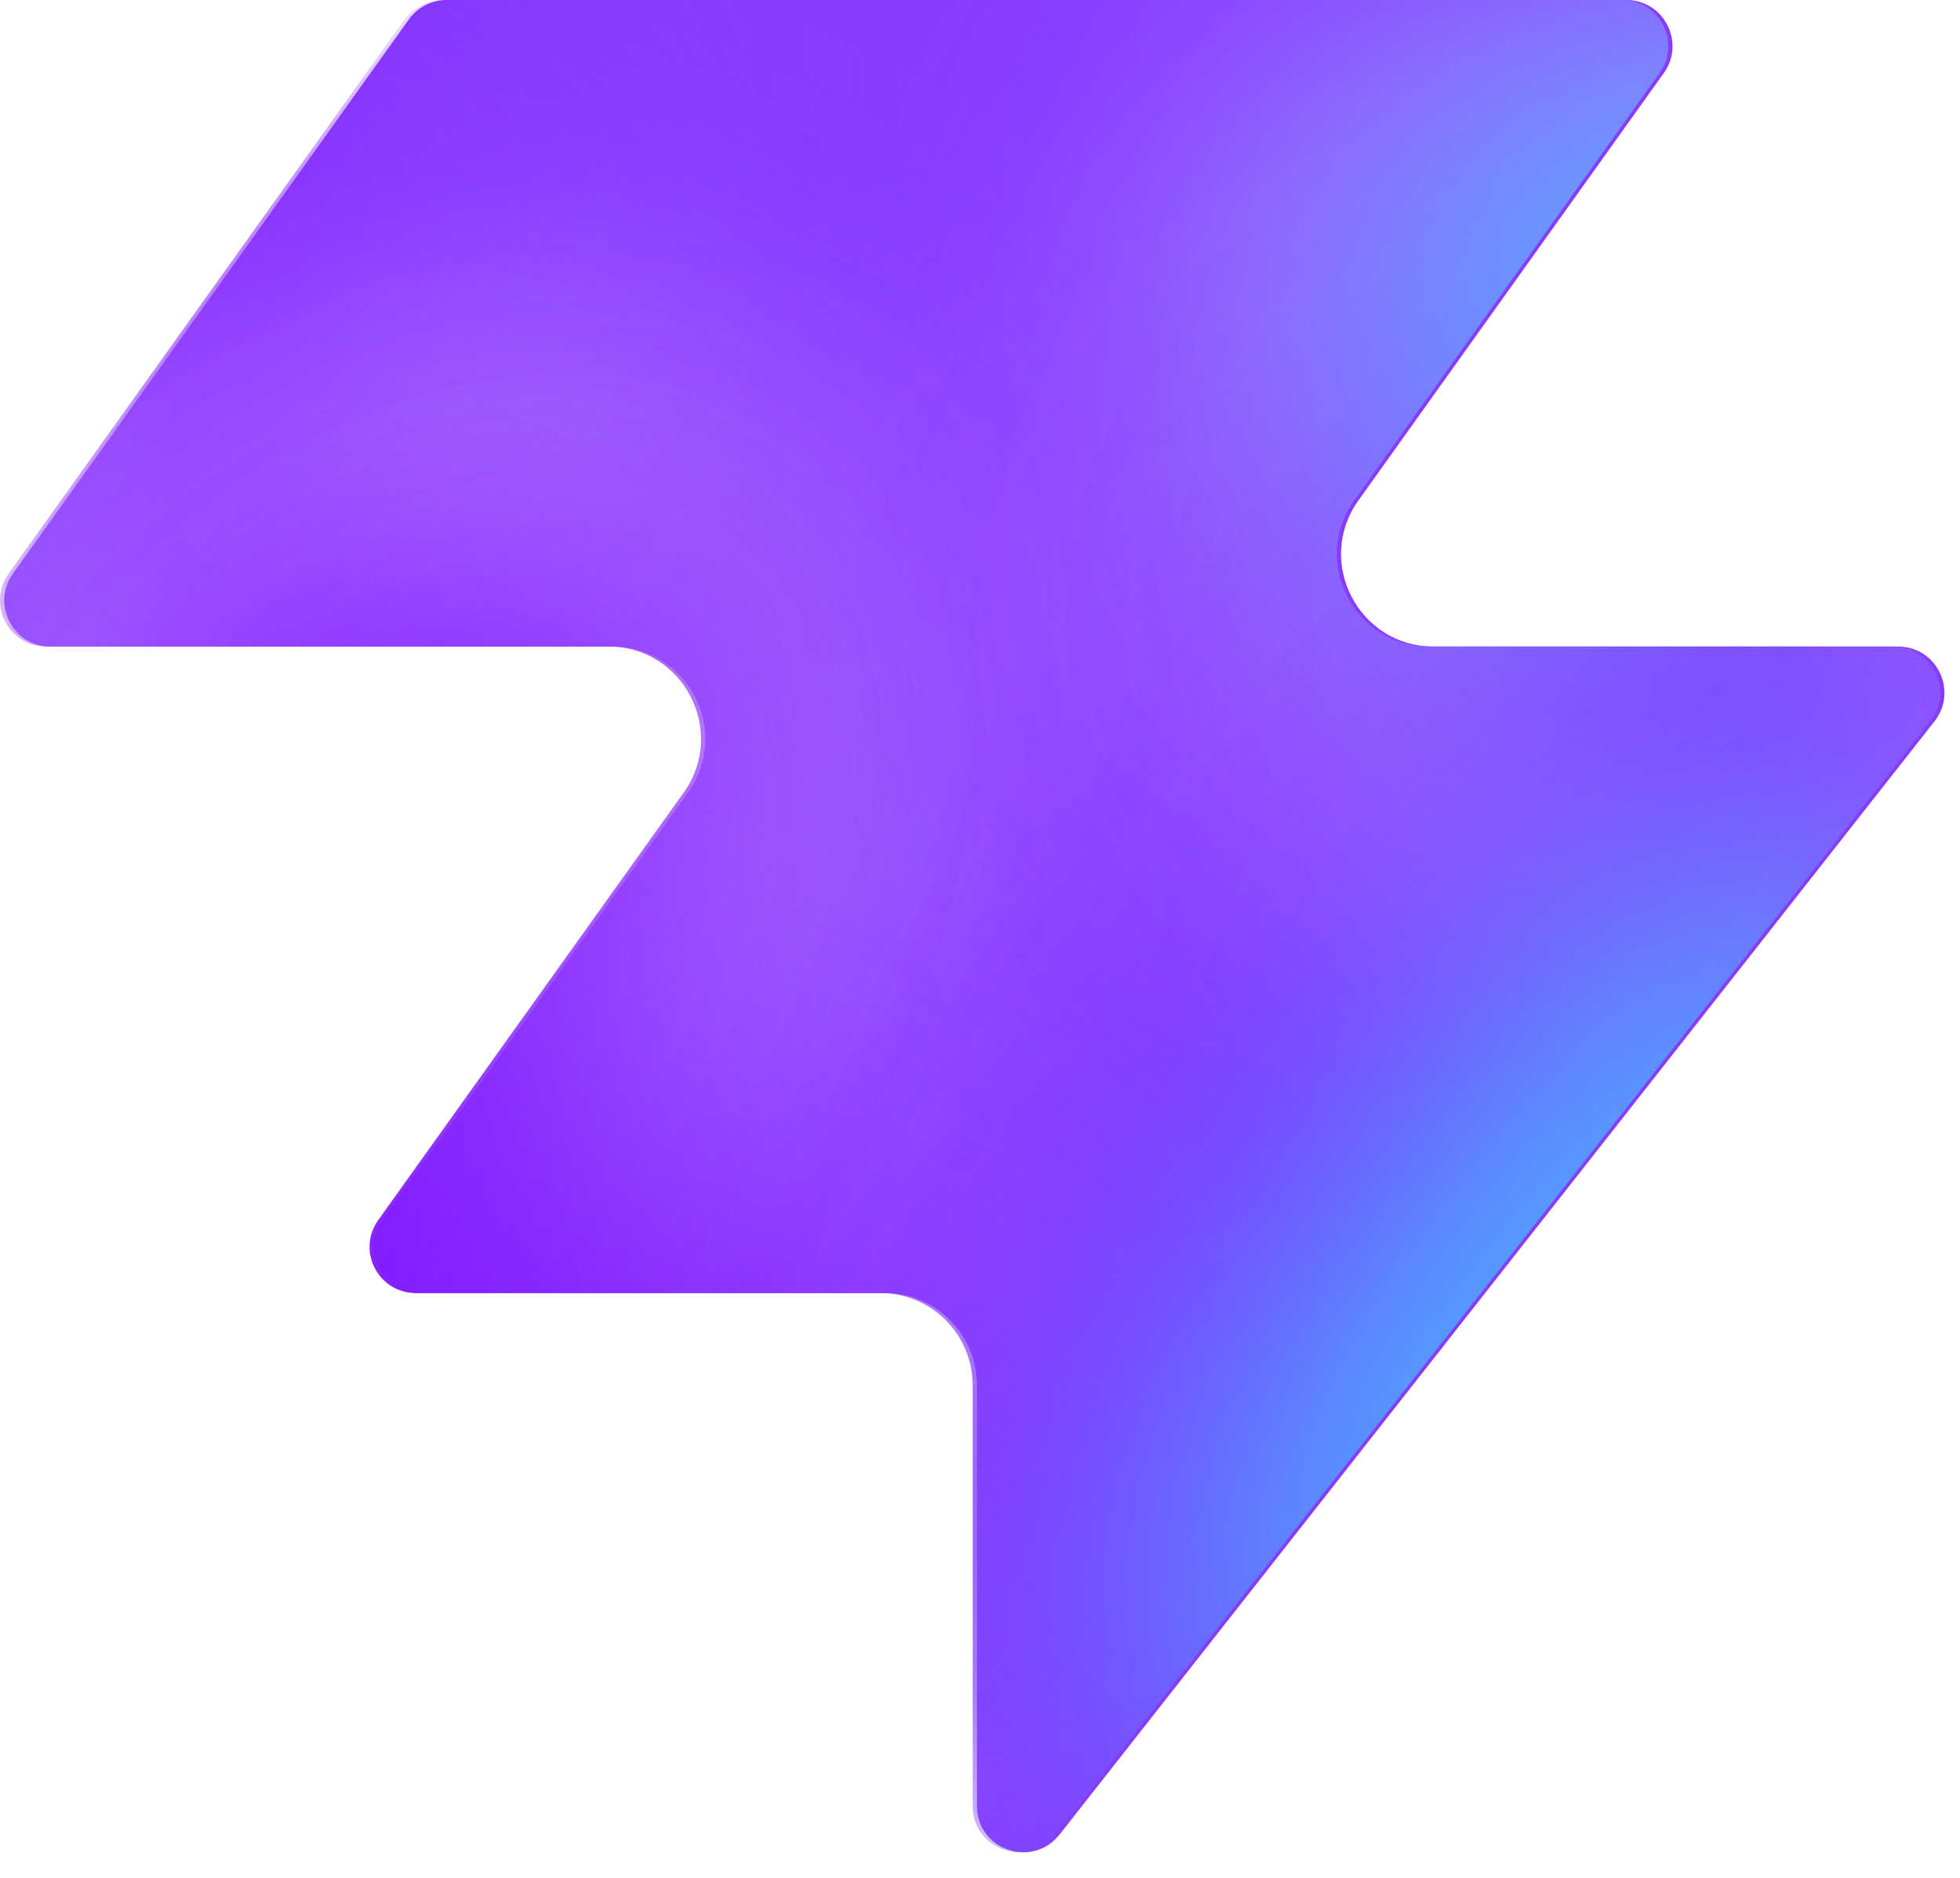
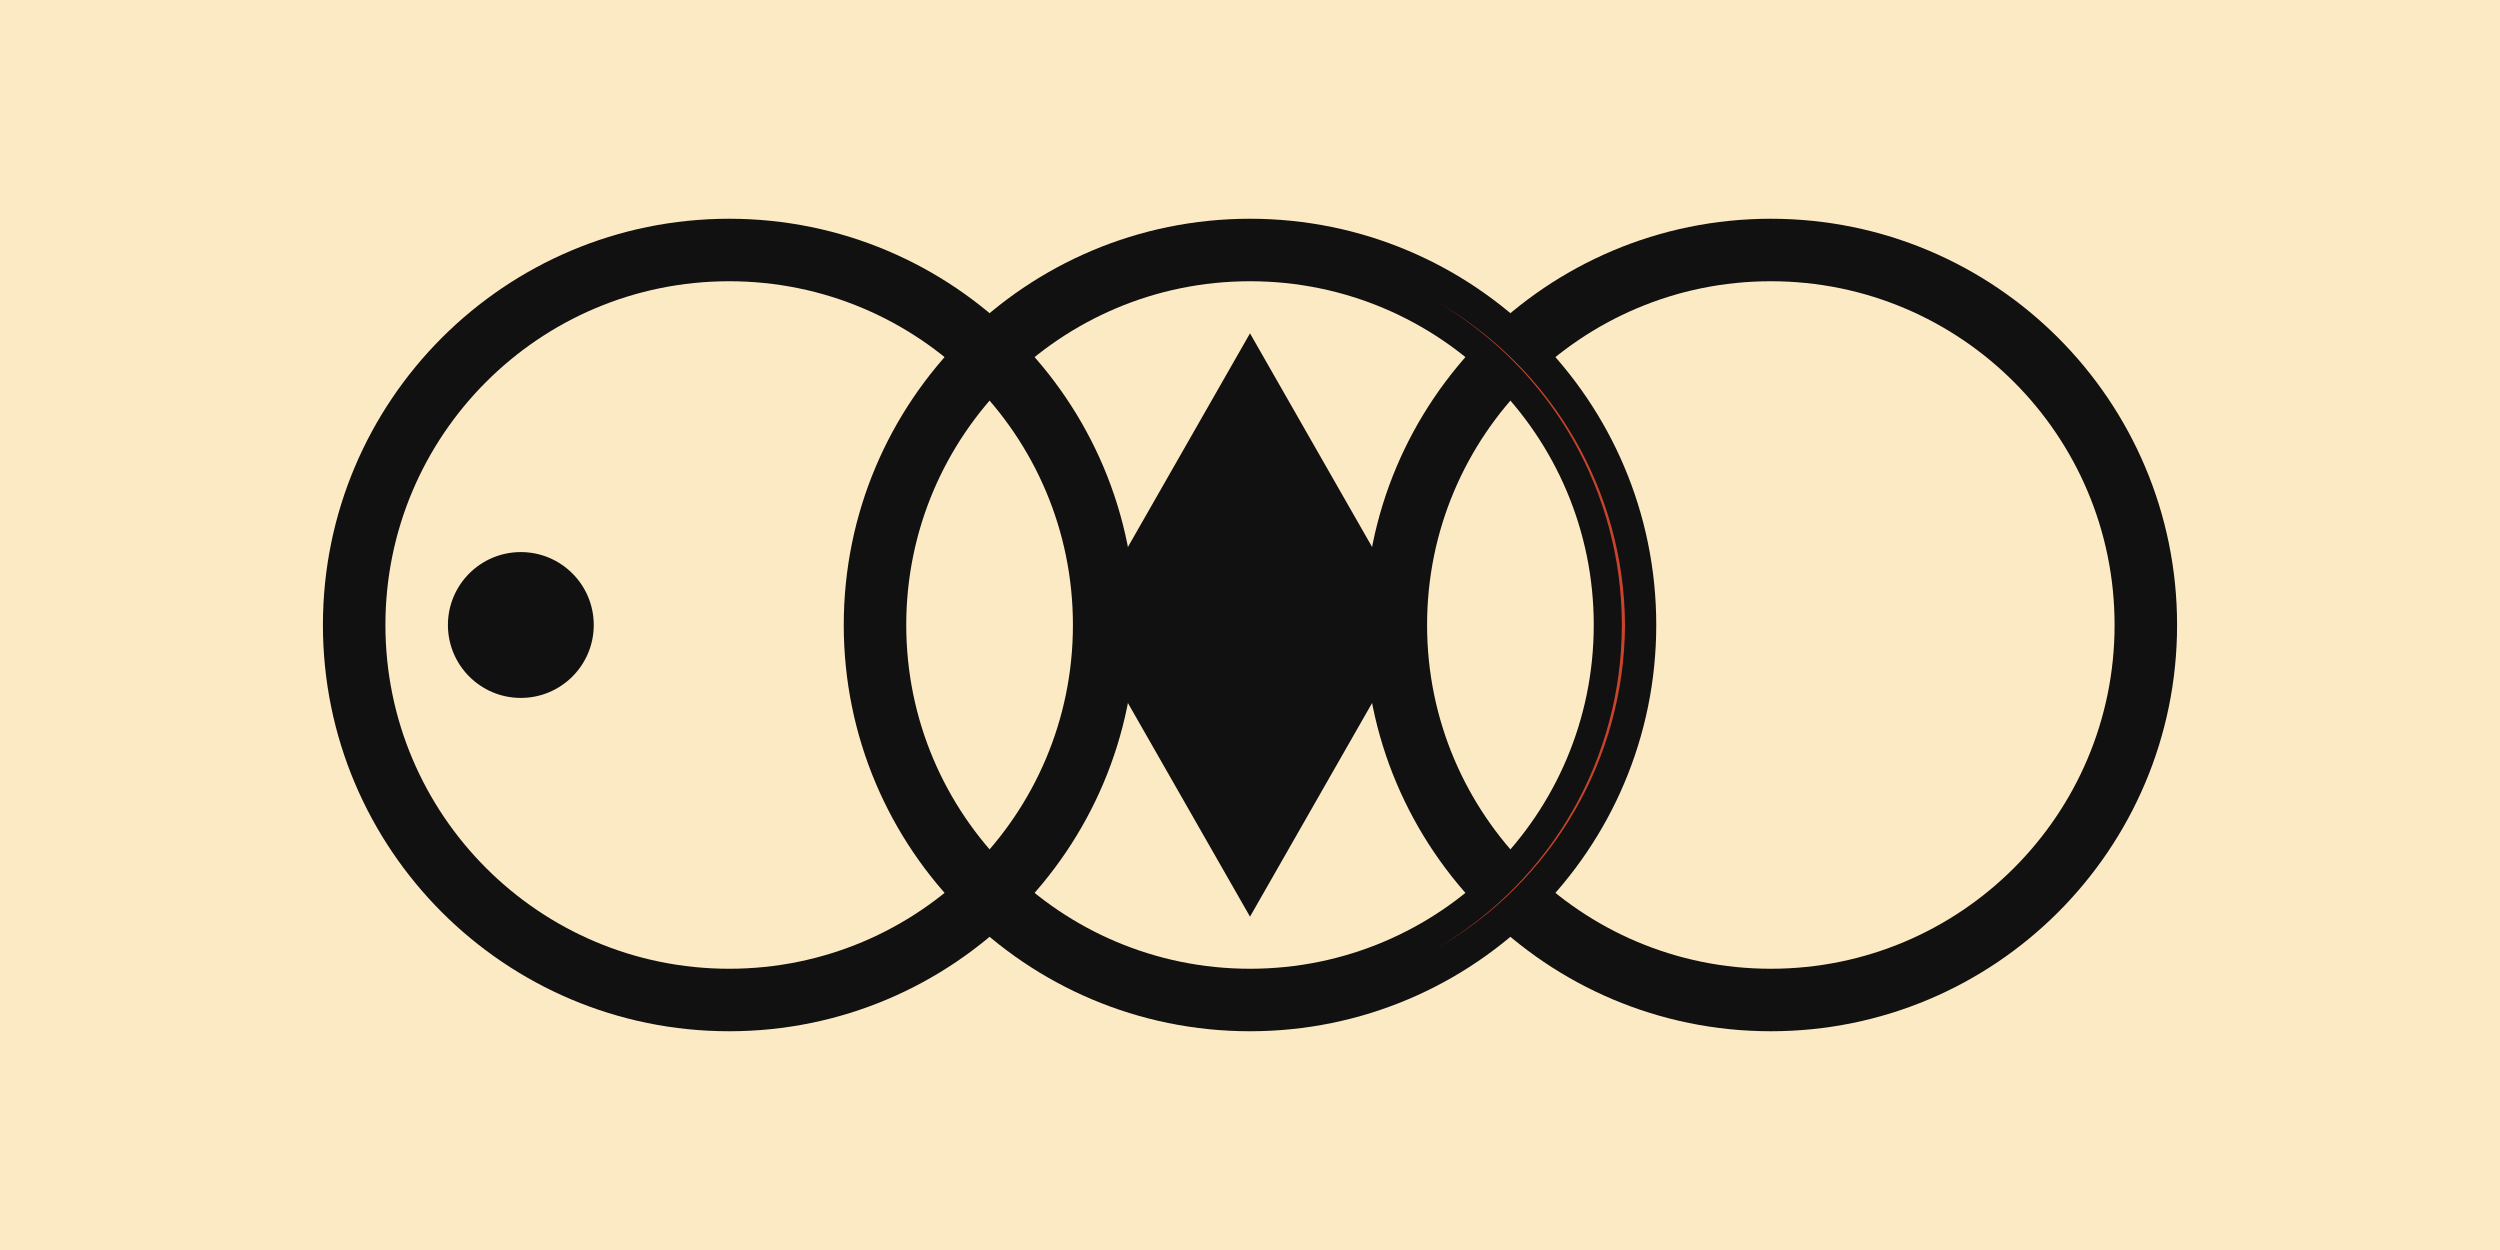
- <svg xmlns="http://www.w3.org/2000/svg" width="48" height="46" fill="none" viewBox="0 0 48 46">
-   <path fill="#863bff" d="M25.946 44.938c-.664.845-2.021.375-2.021-.698V33.937a2.26 2.26 0 0 0-2.262-2.262H10.287c-.92 0-1.456-1.04-.92-1.788l7.48-10.471c1.07-1.497 0-3.578-1.842-3.578H1.237c-.92 0-1.456-1.04-.92-1.788L10.013.474c.214-.297.556-.474.92-.474h28.894c.92 0 1.456 1.04.92 1.788l-7.48 10.471c-1.07 1.498 0 3.579 1.842 3.579h11.377c.943 0 1.473 1.088.89 1.83L25.947 44.94z" style="fill:#863bff;fill:color(display-p3 .525 .23 1);fill-opacity:1" />
-   <mask id="a" width="48" height="46" x="0" y="0" maskUnits="userSpaceOnUse" style="mask-type:alpha">
-     <path fill="#000" d="M25.842 44.938c-.664.844-2.021.375-2.021-.698V33.937a2.26 2.26 0 0 0-2.262-2.262H10.183c-.92 0-1.456-1.04-.92-1.788l7.48-10.471c1.07-1.498 0-3.579-1.842-3.579H1.133c-.92 0-1.456-1.04-.92-1.787L9.91.473c.214-.297.556-.474.92-.474h28.894c.92 0 1.456 1.04.92 1.788l-7.48 10.471c-1.07 1.498 0 3.578 1.842 3.578h11.377c.943 0 1.473 1.088.89 1.832L25.843 44.94z" style="fill:#000;fill-opacity:1" />
-   </mask>
-   <g mask="url(#a)">
-     <g filter="url(#b)">
-       <ellipse cx="5.508" cy="14.704" fill="#ede6ff" rx="5.508" ry="14.704" style="fill:#ede6ff;fill:color(display-p3 .927 .903 1);fill-opacity:1" transform="matrix(.00324 1 1 -.00324 -4.47 31.516)" />
-     </g>
-     <g filter="url(#c)">
-       <ellipse cx="10.399" cy="29.851" fill="#ede6ff" rx="10.399" ry="29.851" style="fill:#ede6ff;fill:color(display-p3 .927 .903 1);fill-opacity:1" transform="matrix(.00324 1 1 -.00324 -39.328 7.883)" />
-     </g>
-     <g filter="url(#d)">
-       <ellipse cx="5.508" cy="30.487" fill="#7e14ff" rx="5.508" ry="30.487" style="fill:#7e14ff;fill:color(display-p3 .492 .077 1);fill-opacity:1" transform="rotate(89.814 -25.913 -14.639)scale(1 -1)" />
-     </g>
-     <g filter="url(#e)">
-       <ellipse cx="5.508" cy="30.599" fill="#7e14ff" rx="5.508" ry="30.599" style="fill:#7e14ff;fill:color(display-p3 .492 .077 1);fill-opacity:1" transform="rotate(89.814 -32.644 -3.334)scale(1 -1)" />
-     </g>
-     <g filter="url(#f)">
-       <ellipse cx="5.508" cy="30.599" fill="#7e14ff" rx="5.508" ry="30.599" style="fill:#7e14ff;fill:color(display-p3 .492 .077 1);fill-opacity:1" transform="matrix(.00324 1 1 -.00324 -34.34 30.47)" />
-     </g>
-     <g filter="url(#g)">
-       <ellipse cx="14.072" cy="22.078" fill="#ede6ff" rx="14.072" ry="22.078" style="fill:#ede6ff;fill:color(display-p3 .927 .903 1);fill-opacity:1" transform="rotate(93.35 24.506 48.493)scale(-1 1)" />
-     </g>
-     <g filter="url(#h)">
-       <ellipse cx="3.47" cy="21.501" fill="#7e14ff" rx="3.47" ry="21.501" style="fill:#7e14ff;fill:color(display-p3 .492 .077 1);fill-opacity:1" transform="rotate(89.009 28.708 47.59)scale(-1 1)" />
-     </g>
-     <g filter="url(#i)">
-       <ellipse cx="3.47" cy="21.501" fill="#7e14ff" rx="3.47" ry="21.501" style="fill:#7e14ff;fill:color(display-p3 .492 .077 1);fill-opacity:1" transform="rotate(89.009 28.708 47.59)scale(-1 1)" />
-     </g>
-     <g filter="url(#j)">
-       <ellipse cx=".387" cy="8.972" fill="#7e14ff" rx="4.407" ry="29.108" style="fill:#7e14ff;fill:color(display-p3 .492 .077 1);fill-opacity:1" transform="rotate(39.51 .387 8.972)" />
-     </g>
-     <g filter="url(#k)">
-       <ellipse cx="47.523" cy="-6.092" fill="#7e14ff" rx="4.407" ry="29.108" style="fill:#7e14ff;fill:color(display-p3 .492 .077 1);fill-opacity:1" transform="rotate(37.892 47.523 -6.092)" />
-     </g>
-     <g filter="url(#l)">
-       <ellipse cx="41.412" cy="6.333" fill="#47bfff" rx="5.971" ry="9.665" style="fill:#47bfff;fill:color(display-p3 .28 .748 1);fill-opacity:1" transform="rotate(37.892 41.412 6.333)" />
-     </g>
-     <g filter="url(#m)">
-       <ellipse cx="-1.879" cy="38.332" fill="#7e14ff" rx="4.407" ry="29.108" style="fill:#7e14ff;fill:color(display-p3 .492 .077 1);fill-opacity:1" transform="rotate(37.892 -1.88 38.332)" />
-     </g>
-     <g filter="url(#n)">
-       <ellipse cx="-1.879" cy="38.332" fill="#7e14ff" rx="4.407" ry="29.108" style="fill:#7e14ff;fill:color(display-p3 .492 .077 1);fill-opacity:1" transform="rotate(37.892 -1.88 38.332)" />
-     </g>
-     <g filter="url(#o)">
-       <ellipse cx="35.651" cy="29.907" fill="#7e14ff" rx="4.407" ry="29.108" style="fill:#7e14ff;fill:color(display-p3 .492 .077 1);fill-opacity:1" transform="rotate(37.892 35.651 29.907)" />
-     </g>
-     <g filter="url(#p)">
-       <ellipse cx="38.418" cy="32.4" fill="#47bfff" rx="5.971" ry="15.297" style="fill:#47bfff;fill:color(display-p3 .28 .748 1);fill-opacity:1" transform="rotate(37.892 38.418 32.4)" />
-     </g>
-   </g>
-   <defs>
-     <filter id="b" width="60.045" height="41.654" x="-19.77" y="16.149" color-interpolation-filters="sRGB" filterUnits="userSpaceOnUse">
-       <feFlood flood-opacity="0" result="BackgroundImageFix" />
-       <feBlend in="SourceGraphic" in2="BackgroundImageFix" result="shape" />
-       <feGaussianBlur result="effect1_foregroundBlur_2002_17158" stdDeviation="7.659" />
-     </filter>
-     <filter id="c" width="90.34" height="51.437" x="-54.613" y="-7.533" color-interpolation-filters="sRGB" filterUnits="userSpaceOnUse">
-       <feFlood flood-opacity="0" result="BackgroundImageFix" />
-       <feBlend in="SourceGraphic" in2="BackgroundImageFix" result="shape" />
-       <feGaussianBlur result="effect1_foregroundBlur_2002_17158" stdDeviation="7.659" />
-     </filter>
-     <filter id="d" width="79.355" height="29.4" x="-49.64" y="2.03" color-interpolation-filters="sRGB" filterUnits="userSpaceOnUse">
-       <feFlood flood-opacity="0" result="BackgroundImageFix" />
-       <feBlend in="SourceGraphic" in2="BackgroundImageFix" result="shape" />
-       <feGaussianBlur result="effect1_foregroundBlur_2002_17158" stdDeviation="4.596" />
-     </filter>
-     <filter id="e" width="79.579" height="29.4" x="-45.045" y="20.029" color-interpolation-filters="sRGB" filterUnits="userSpaceOnUse">
-       <feFlood flood-opacity="0" result="BackgroundImageFix" />
-       <feBlend in="SourceGraphic" in2="BackgroundImageFix" result="shape" />
-       <feGaussianBlur result="effect1_foregroundBlur_2002_17158" stdDeviation="4.596" />
-     </filter>
-     <filter id="f" width="79.579" height="29.4" x="-43.513" y="21.178" color-interpolation-filters="sRGB" filterUnits="userSpaceOnUse">
-       <feFlood flood-opacity="0" result="BackgroundImageFix" />
-       <feBlend in="SourceGraphic" in2="BackgroundImageFix" result="shape" />
-       <feGaussianBlur result="effect1_foregroundBlur_2002_17158" stdDeviation="4.596" />
-     </filter>
-     <filter id="g" width="74.749" height="58.852" x="15.756" y="-17.901" color-interpolation-filters="sRGB" filterUnits="userSpaceOnUse">
-       <feFlood flood-opacity="0" result="BackgroundImageFix" />
-       <feBlend in="SourceGraphic" in2="BackgroundImageFix" result="shape" />
-       <feGaussianBlur result="effect1_foregroundBlur_2002_17158" stdDeviation="7.659" />
-     </filter>
-     <filter id="h" width="61.377" height="25.362" x="23.548" y="2.284" color-interpolation-filters="sRGB" filterUnits="userSpaceOnUse">
-       <feFlood flood-opacity="0" result="BackgroundImageFix" />
-       <feBlend in="SourceGraphic" in2="BackgroundImageFix" result="shape" />
-       <feGaussianBlur result="effect1_foregroundBlur_2002_17158" stdDeviation="4.596" />
-     </filter>
-     <filter id="i" width="61.377" height="25.362" x="23.548" y="2.284" color-interpolation-filters="sRGB" filterUnits="userSpaceOnUse">
-       <feFlood flood-opacity="0" result="BackgroundImageFix" />
-       <feBlend in="SourceGraphic" in2="BackgroundImageFix" result="shape" />
-       <feGaussianBlur result="effect1_foregroundBlur_2002_17158" stdDeviation="4.596" />
-     </filter>
-     <filter id="j" width="56.045" height="63.649" x="-27.636" y="-22.853" color-interpolation-filters="sRGB" filterUnits="userSpaceOnUse">
-       <feFlood flood-opacity="0" result="BackgroundImageFix" />
-       <feBlend in="SourceGraphic" in2="BackgroundImageFix" result="shape" />
-       <feGaussianBlur result="effect1_foregroundBlur_2002_17158" stdDeviation="4.596" />
-     </filter>
-     <filter id="k" width="54.814" height="64.646" x="20.116" y="-38.415" color-interpolation-filters="sRGB" filterUnits="userSpaceOnUse">
-       <feFlood flood-opacity="0" result="BackgroundImageFix" />
-       <feBlend in="SourceGraphic" in2="BackgroundImageFix" result="shape" />
-       <feGaussianBlur result="effect1_foregroundBlur_2002_17158" stdDeviation="4.596" />
-     </filter>
-     <filter id="l" width="33.541" height="35.313" x="24.641" y="-11.323" color-interpolation-filters="sRGB" filterUnits="userSpaceOnUse">
-       <feFlood flood-opacity="0" result="BackgroundImageFix" />
-       <feBlend in="SourceGraphic" in2="BackgroundImageFix" result="shape" />
-       <feGaussianBlur result="effect1_foregroundBlur_2002_17158" stdDeviation="4.596" />
-     </filter>
-     <filter id="m" width="54.814" height="64.646" x="-29.286" y="6.009" color-interpolation-filters="sRGB" filterUnits="userSpaceOnUse">
-       <feFlood flood-opacity="0" result="BackgroundImageFix" />
-       <feBlend in="SourceGraphic" in2="BackgroundImageFix" result="shape" />
-       <feGaussianBlur result="effect1_foregroundBlur_2002_17158" stdDeviation="4.596" />
-     </filter>
-     <filter id="n" width="54.814" height="64.646" x="-29.286" y="6.009" color-interpolation-filters="sRGB" filterUnits="userSpaceOnUse">
-       <feFlood flood-opacity="0" result="BackgroundImageFix" />
-       <feBlend in="SourceGraphic" in2="BackgroundImageFix" result="shape" />
-       <feGaussianBlur result="effect1_foregroundBlur_2002_17158" stdDeviation="4.596" />
-     </filter>
-     <filter id="o" width="54.814" height="64.646" x="8.244" y="-2.416" color-interpolation-filters="sRGB" filterUnits="userSpaceOnUse">
-       <feFlood flood-opacity="0" result="BackgroundImageFix" />
-       <feBlend in="SourceGraphic" in2="BackgroundImageFix" result="shape" />
-       <feGaussianBlur result="effect1_foregroundBlur_2002_17158" stdDeviation="4.596" />
-     </filter>
-     <filter id="p" width="39.409" height="43.623" x="18.713" y="10.588" color-interpolation-filters="sRGB" filterUnits="userSpaceOnUse">
-       <feFlood flood-opacity="0" result="BackgroundImageFix" />
-       <feBlend in="SourceGraphic" in2="BackgroundImageFix" result="shape" />
-       <feGaussianBlur result="effect1_foregroundBlur_2002_17158" stdDeviation="4.596" />
-     </filter>
-   </defs>
+ <svg xmlns="http://www.w3.org/2000/svg" viewBox="0 0 120 60" width="120" height="60">
+   <rect width="120" height="60" fill="#FCEAC5" />
+   <circle cx="35" cy="30" r="18" fill="none" stroke="#111" stroke-width="3" />
+   <circle cx="60" cy="30" r="18" fill="none" stroke="#111" stroke-width="3" />
+   <circle cx="85" cy="30" r="18" fill="none" stroke="#111" stroke-width="3" />
+   <circle cx="25" cy="30" r="3.5" fill="#111" />
+   <polygon points="60,16 68,30 60,44 52,30" fill="#111" />
+   <path d="M 78 30 A 18 18 0 0 1 69 45.5 A 18 18 0 0 0 69 14.5 A 18 18 0 0 1 78 30 Z" fill="#C9442C" />
</svg>
